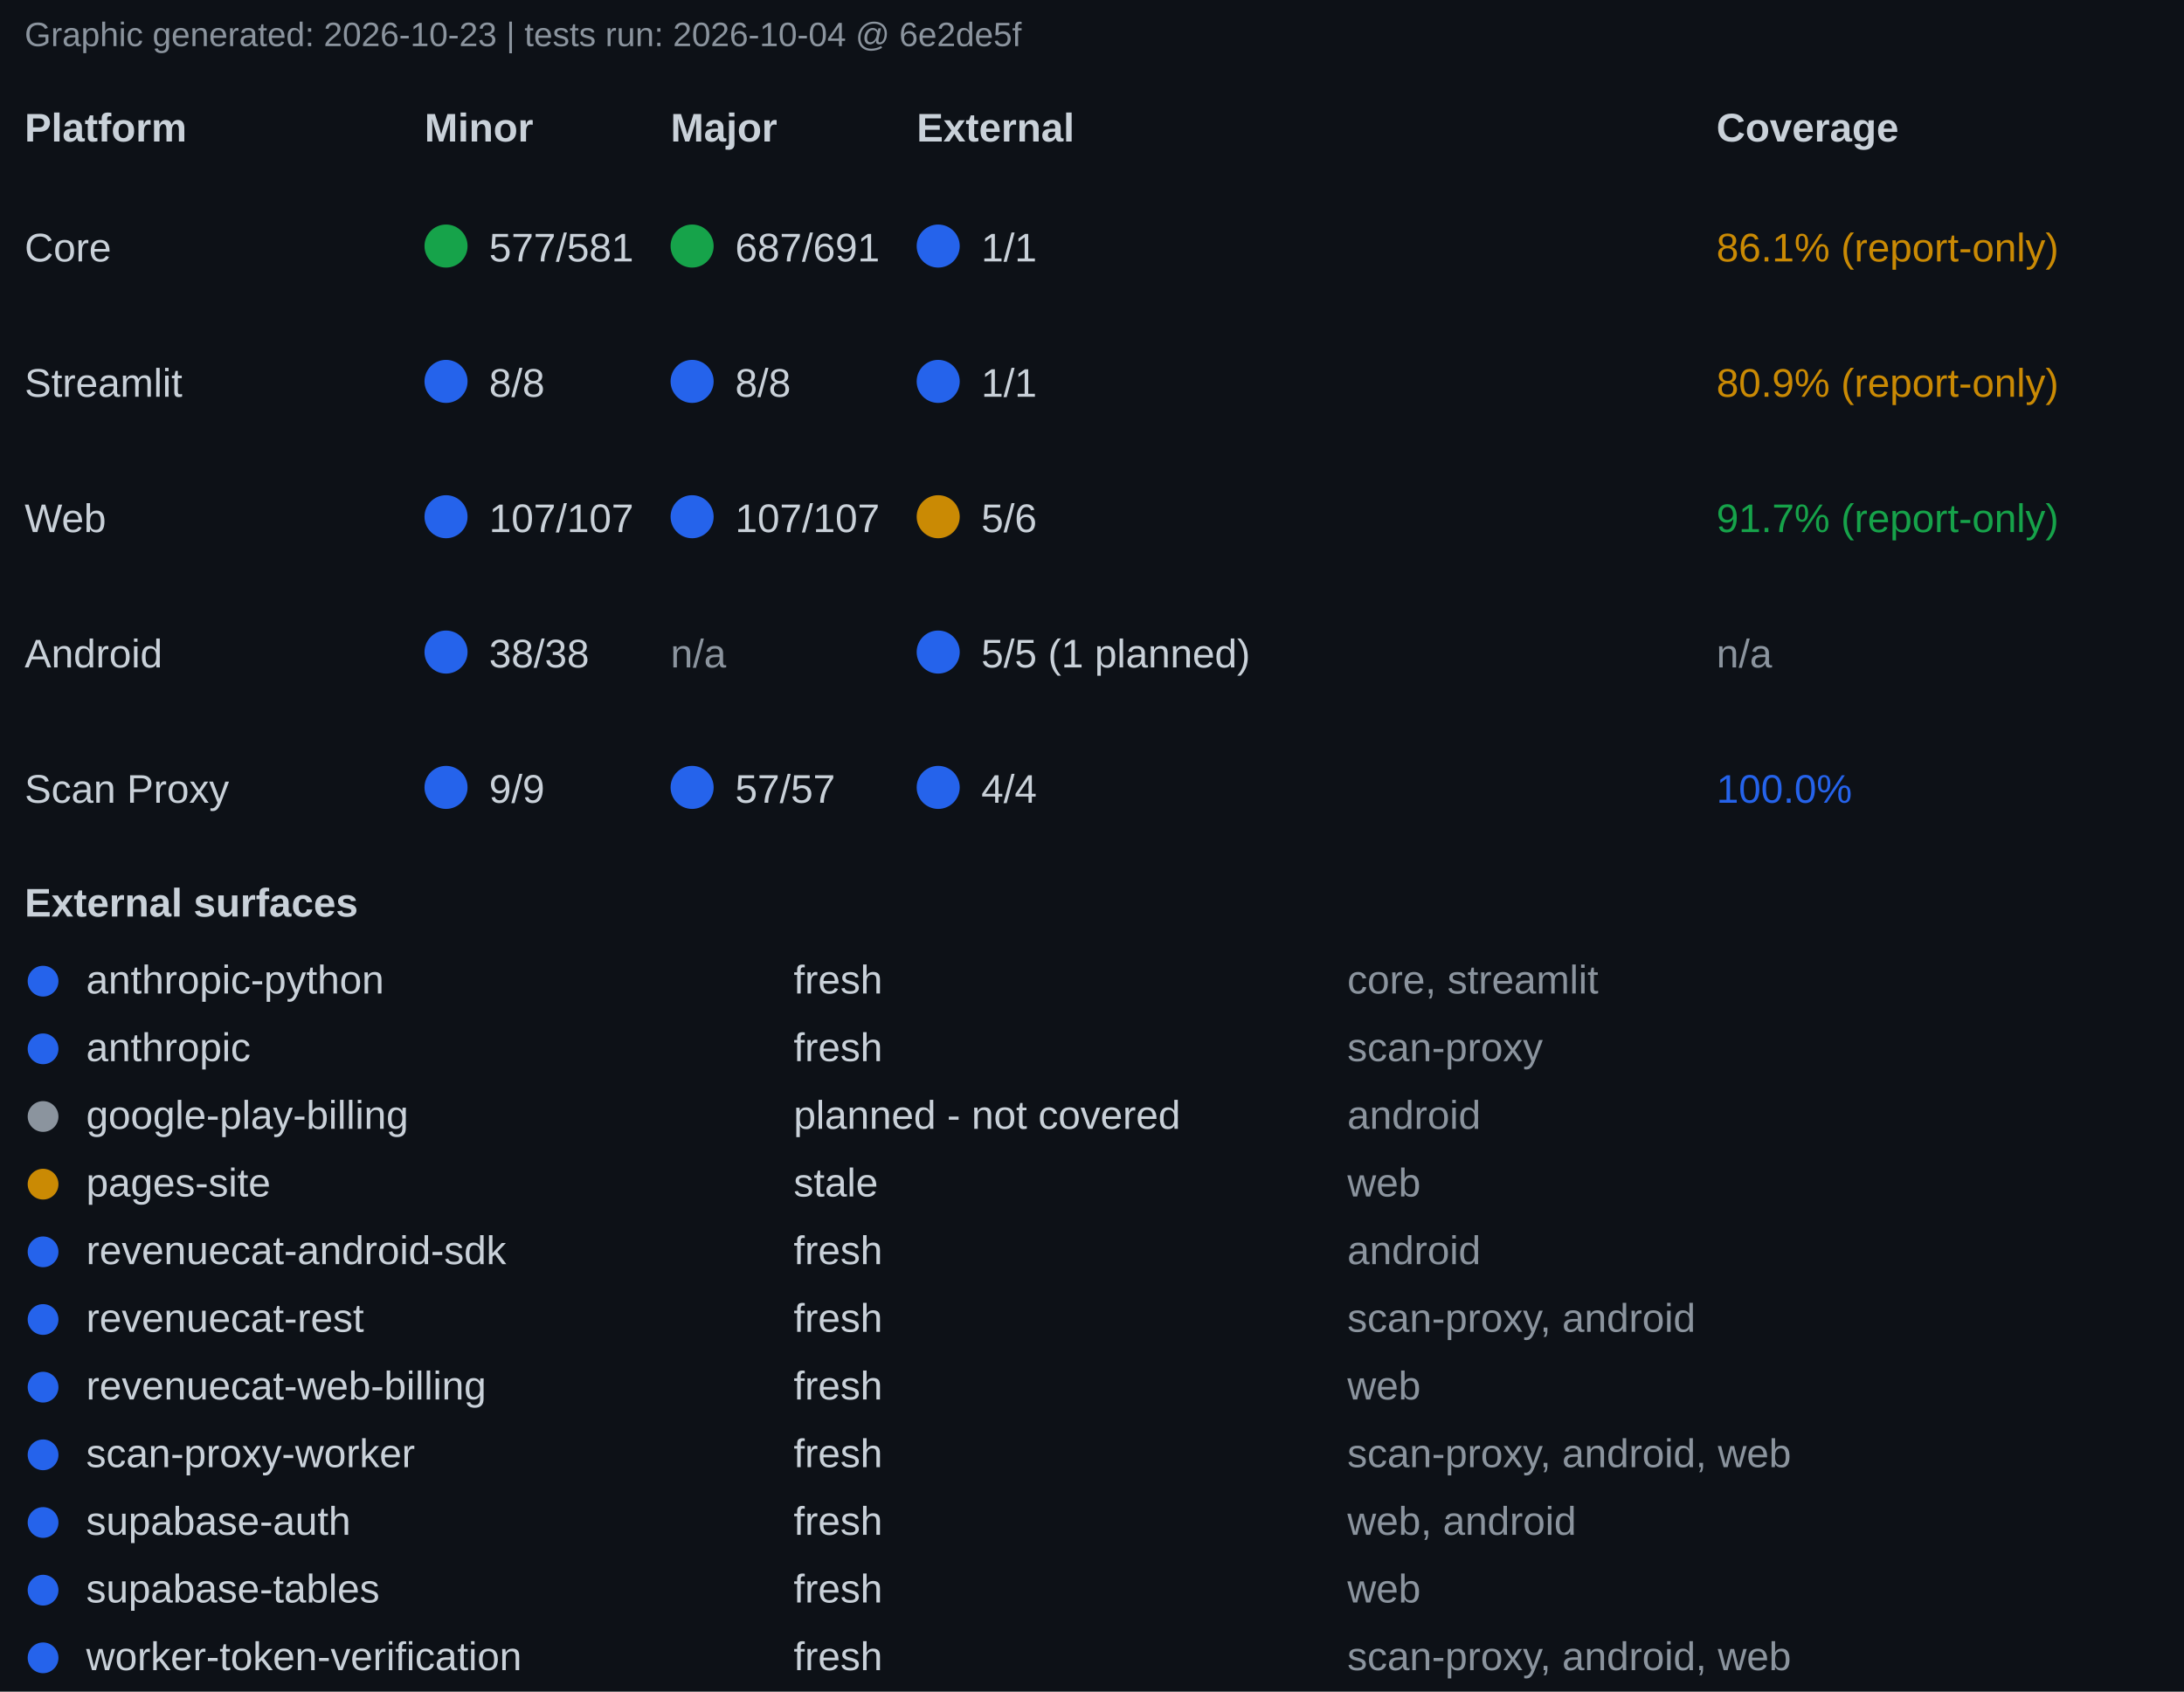
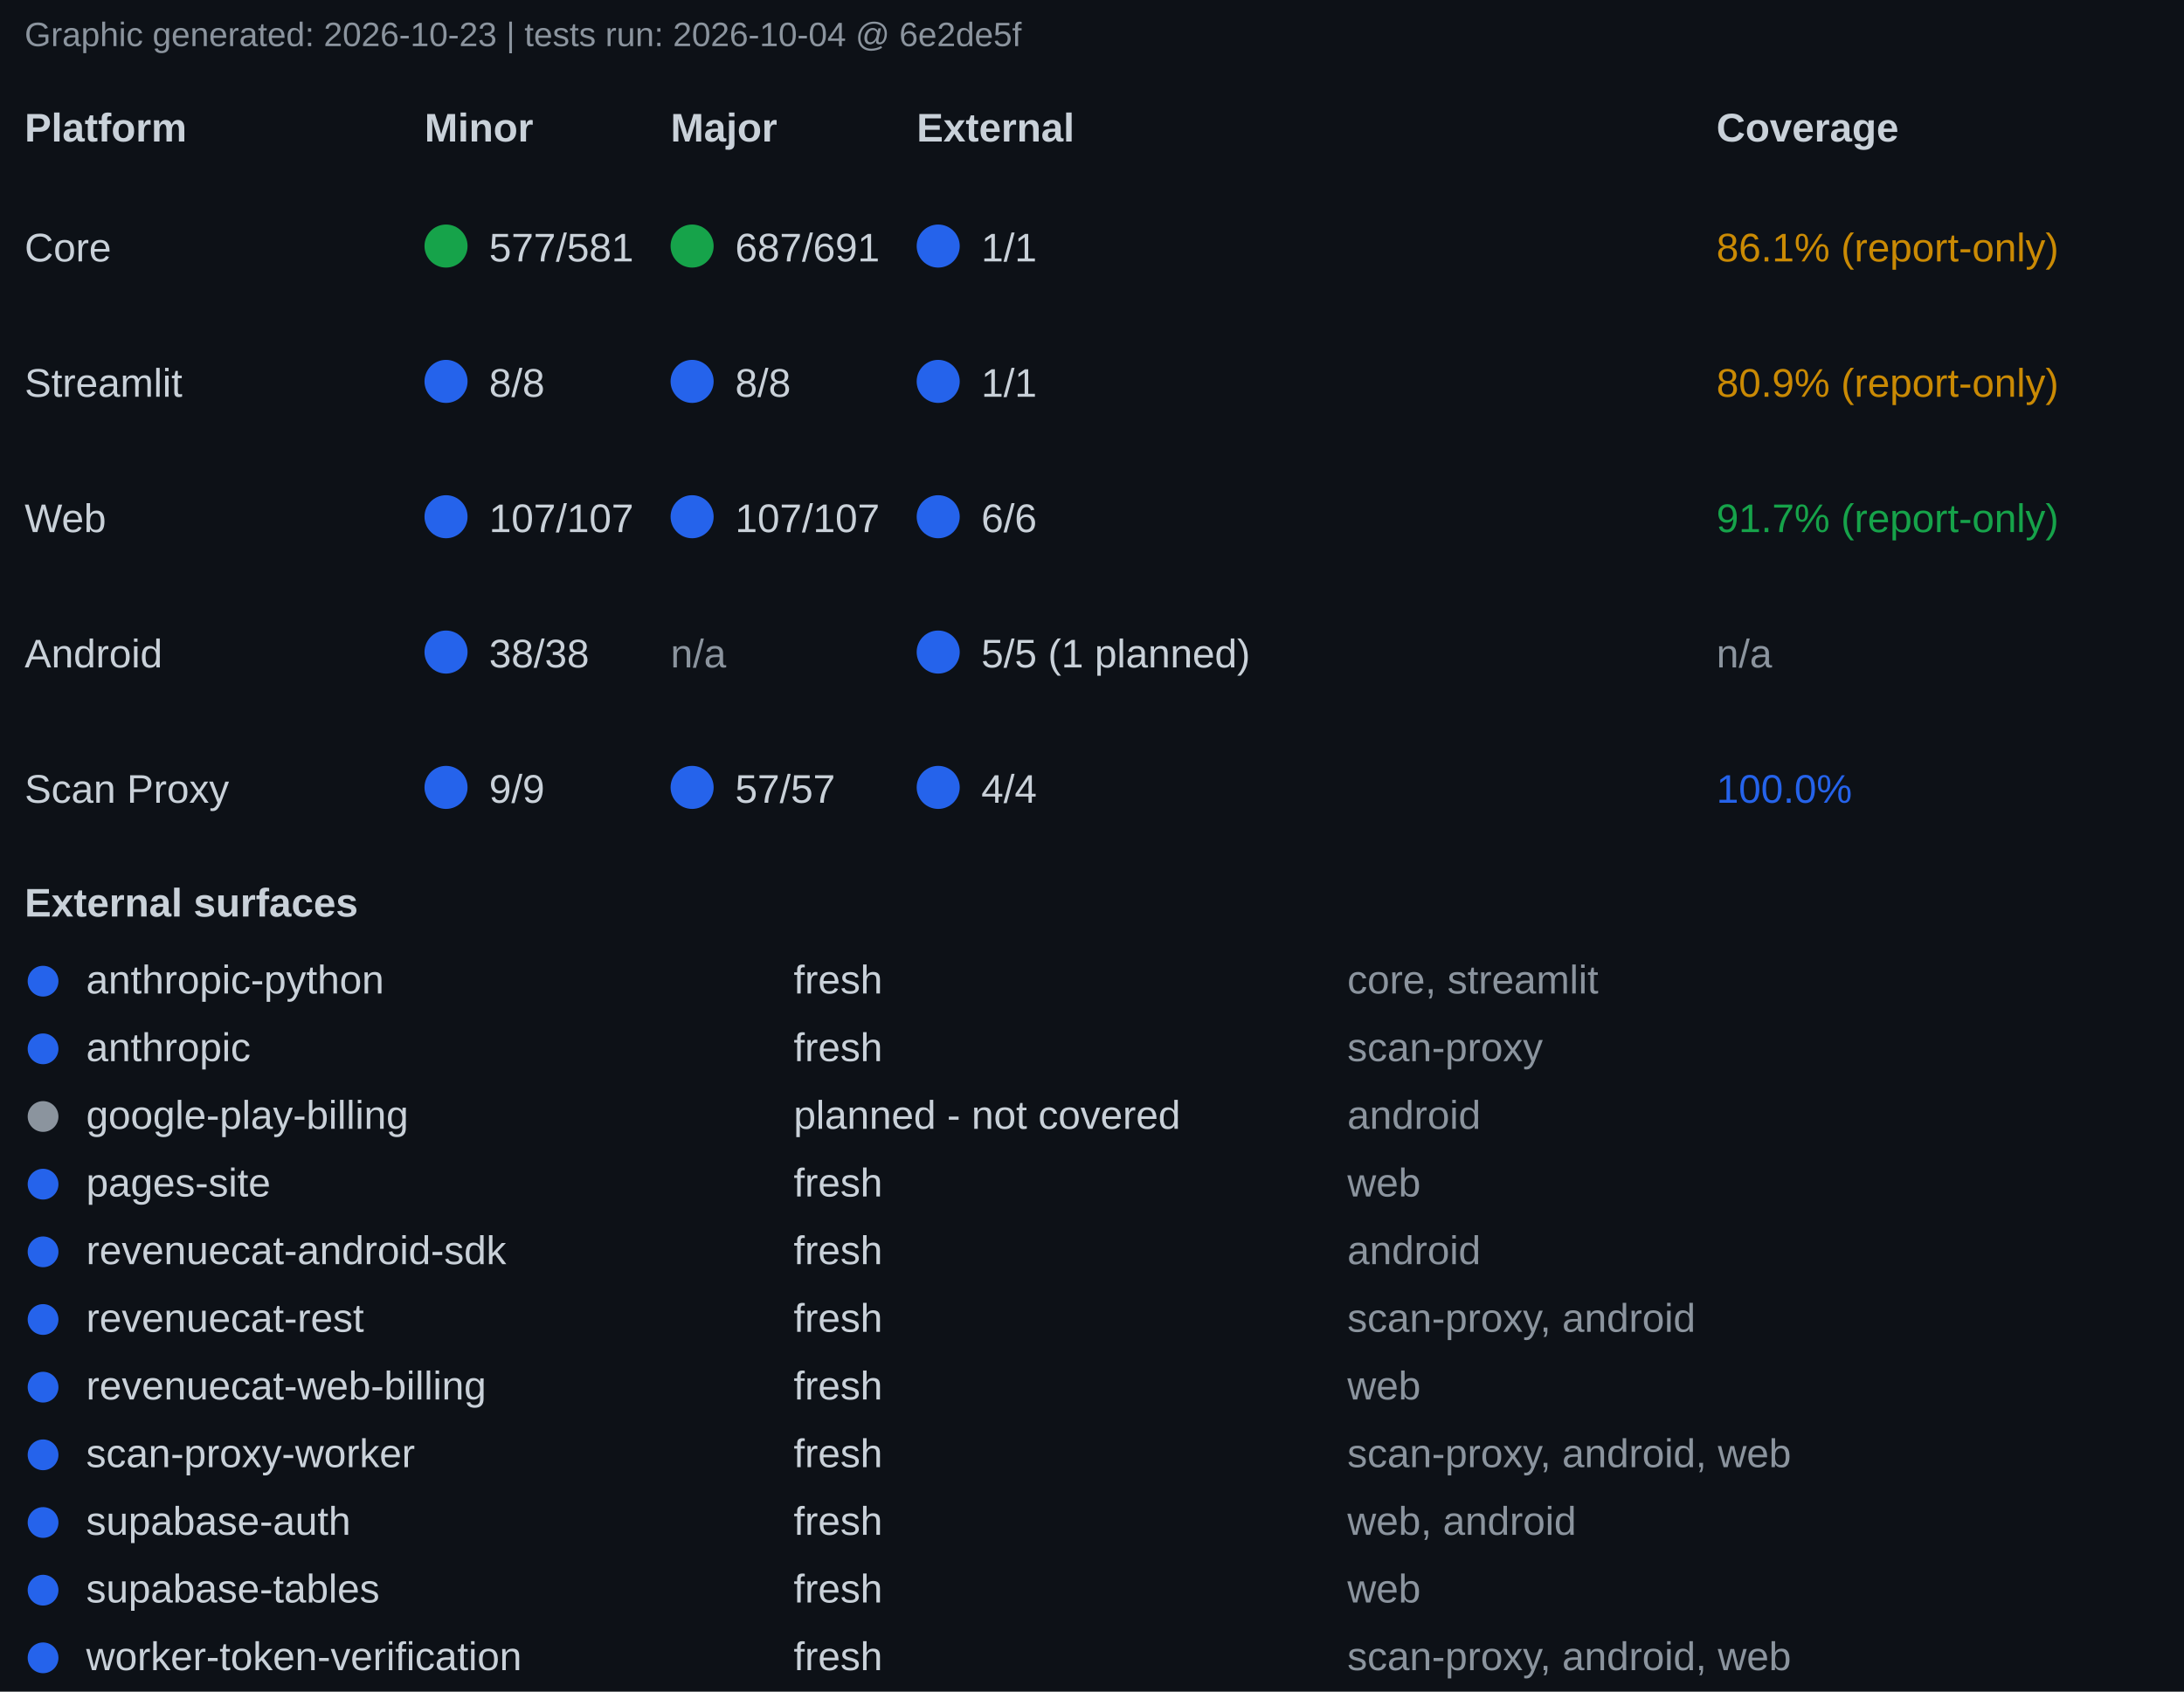
<svg xmlns="http://www.w3.org/2000/svg" width="710" height="550" font-family="Segoe UI, Arial, sans-serif" font-size="13">
  <rect x="0" y="0" width="710" height="550" fill="#0d1117" />
  <text x="8" y="15" fill="#8b949e" font-size="11">Graphic generated: 2026-10-23 | tests run: 2026-10-04 @ 6e2de5f</text>
  <text x="8" y="46" fill="#c9d1d9" font-weight="bold">Platform</text>
  <text x="138" y="46" fill="#c9d1d9" font-weight="bold">Minor</text>
  <text x="218" y="46" fill="#c9d1d9" font-weight="bold">Major</text>
  <text x="298" y="46" fill="#c9d1d9" font-weight="bold">External</text>
  <text x="558" y="46" fill="#c9d1d9" font-weight="bold">Coverage</text>
  <text x="8" y="85" fill="#c9d1d9">Core</text>
  <circle cx="145" cy="80" r="7" fill="#16a34a" />
  <text x="159" y="85" fill="#c9d1d9">577/581</text>
  <circle cx="225" cy="80" r="7" fill="#16a34a" />
  <text x="239" y="85" fill="#c9d1d9">687/691</text>
  <circle cx="305" cy="80" r="7" fill="#2563eb" />
  <text x="319" y="85" fill="#c9d1d9">1/1</text>
  <text x="558" y="85" fill="#ca8a04">86.1% (report-only)</text>
  <text x="8" y="129" fill="#c9d1d9">Streamlit</text>
  <circle cx="145" cy="124" r="7" fill="#2563eb" />
  <text x="159" y="129" fill="#c9d1d9">8/8</text>
  <circle cx="225" cy="124" r="7" fill="#2563eb" />
  <text x="239" y="129" fill="#c9d1d9">8/8</text>
  <circle cx="305" cy="124" r="7" fill="#2563eb" />
  <text x="319" y="129" fill="#c9d1d9">1/1</text>
  <text x="558" y="129" fill="#ca8a04">80.9% (report-only)</text>
  <text x="8" y="173" fill="#c9d1d9">Web</text>
  <circle cx="145" cy="168" r="7" fill="#2563eb" />
  <text x="159" y="173" fill="#c9d1d9">107/107</text>
  <circle cx="225" cy="168" r="7" fill="#2563eb" />
  <text x="239" y="173" fill="#c9d1d9">107/107</text>
-   <circle cx="305" cy="168" r="7" fill="#ca8a04" />
-   <text x="319" y="173" fill="#c9d1d9">5/6</text>
+   <circle cx="305" cy="168" r="7" fill="#2563eb" />
+   <text x="319" y="173" fill="#c9d1d9">6/6</text>
  <text x="558" y="173" fill="#16a34a">91.7% (report-only)</text>
  <text x="8" y="217" fill="#c9d1d9">Android</text>
  <circle cx="145" cy="212" r="7" fill="#2563eb" />
  <text x="159" y="217" fill="#c9d1d9">38/38</text>
  <text x="218" y="217" fill="#8b949e">n/a</text>
  <circle cx="305" cy="212" r="7" fill="#2563eb" />
  <text x="319" y="217" fill="#c9d1d9">5/5 (1 planned)</text>
  <text x="558" y="217" fill="#8b949e">n/a</text>
  <text x="8" y="261" fill="#c9d1d9">Scan Proxy</text>
  <circle cx="145" cy="256" r="7" fill="#2563eb" />
  <text x="159" y="261" fill="#c9d1d9">9/9</text>
  <circle cx="225" cy="256" r="7" fill="#2563eb" />
  <text x="239" y="261" fill="#c9d1d9">57/57</text>
  <circle cx="305" cy="256" r="7" fill="#2563eb" />
  <text x="319" y="261" fill="#c9d1d9">4/4</text>
  <text x="558" y="261" fill="#2563eb">100.0%</text>
  <text x="8" y="298" fill="#c9d1d9" font-weight="bold">External surfaces</text>
  <circle cx="14" cy="319" r="5" fill="#2563eb" />
  <text x="28" y="323" fill="#c9d1d9">anthropic-python</text>
  <text x="258" y="323" fill="#c9d1d9">fresh</text>
  <text x="438" y="323" fill="#8b949e">core, streamlit</text>
  <circle cx="14" cy="341" r="5" fill="#2563eb" />
  <text x="28" y="345" fill="#c9d1d9">anthropic</text>
  <text x="258" y="345" fill="#c9d1d9">fresh</text>
  <text x="438" y="345" fill="#8b949e">scan-proxy</text>
  <circle cx="14" cy="363" r="5" fill="#8b949e" />
  <text x="28" y="367" fill="#c9d1d9">google-play-billing</text>
  <text x="258" y="367" fill="#c9d1d9">planned - not covered</text>
  <text x="438" y="367" fill="#8b949e">android</text>
-   <circle cx="14" cy="385" r="5" fill="#ca8a04" />
+   <circle cx="14" cy="385" r="5" fill="#2563eb" />
  <text x="28" y="389" fill="#c9d1d9">pages-site</text>
-   <text x="258" y="389" fill="#c9d1d9">stale</text>
+   <text x="258" y="389" fill="#c9d1d9">fresh</text>
  <text x="438" y="389" fill="#8b949e">web</text>
  <circle cx="14" cy="407" r="5" fill="#2563eb" />
  <text x="28" y="411" fill="#c9d1d9">revenuecat-android-sdk</text>
  <text x="258" y="411" fill="#c9d1d9">fresh</text>
  <text x="438" y="411" fill="#8b949e">android</text>
  <circle cx="14" cy="429" r="5" fill="#2563eb" />
  <text x="28" y="433" fill="#c9d1d9">revenuecat-rest</text>
  <text x="258" y="433" fill="#c9d1d9">fresh</text>
  <text x="438" y="433" fill="#8b949e">scan-proxy, android</text>
  <circle cx="14" cy="451" r="5" fill="#2563eb" />
  <text x="28" y="455" fill="#c9d1d9">revenuecat-web-billing</text>
  <text x="258" y="455" fill="#c9d1d9">fresh</text>
  <text x="438" y="455" fill="#8b949e">web</text>
  <circle cx="14" cy="473" r="5" fill="#2563eb" />
  <text x="28" y="477" fill="#c9d1d9">scan-proxy-worker</text>
  <text x="258" y="477" fill="#c9d1d9">fresh</text>
  <text x="438" y="477" fill="#8b949e">scan-proxy, android, web</text>
  <circle cx="14" cy="495" r="5" fill="#2563eb" />
  <text x="28" y="499" fill="#c9d1d9">supabase-auth</text>
  <text x="258" y="499" fill="#c9d1d9">fresh</text>
  <text x="438" y="499" fill="#8b949e">web, android</text>
  <circle cx="14" cy="517" r="5" fill="#2563eb" />
  <text x="28" y="521" fill="#c9d1d9">supabase-tables</text>
  <text x="258" y="521" fill="#c9d1d9">fresh</text>
  <text x="438" y="521" fill="#8b949e">web</text>
  <circle cx="14" cy="539" r="5" fill="#2563eb" />
  <text x="28" y="543" fill="#c9d1d9">worker-token-verification</text>
  <text x="258" y="543" fill="#c9d1d9">fresh</text>
  <text x="438" y="543" fill="#8b949e">scan-proxy, android, web</text>
</svg>
